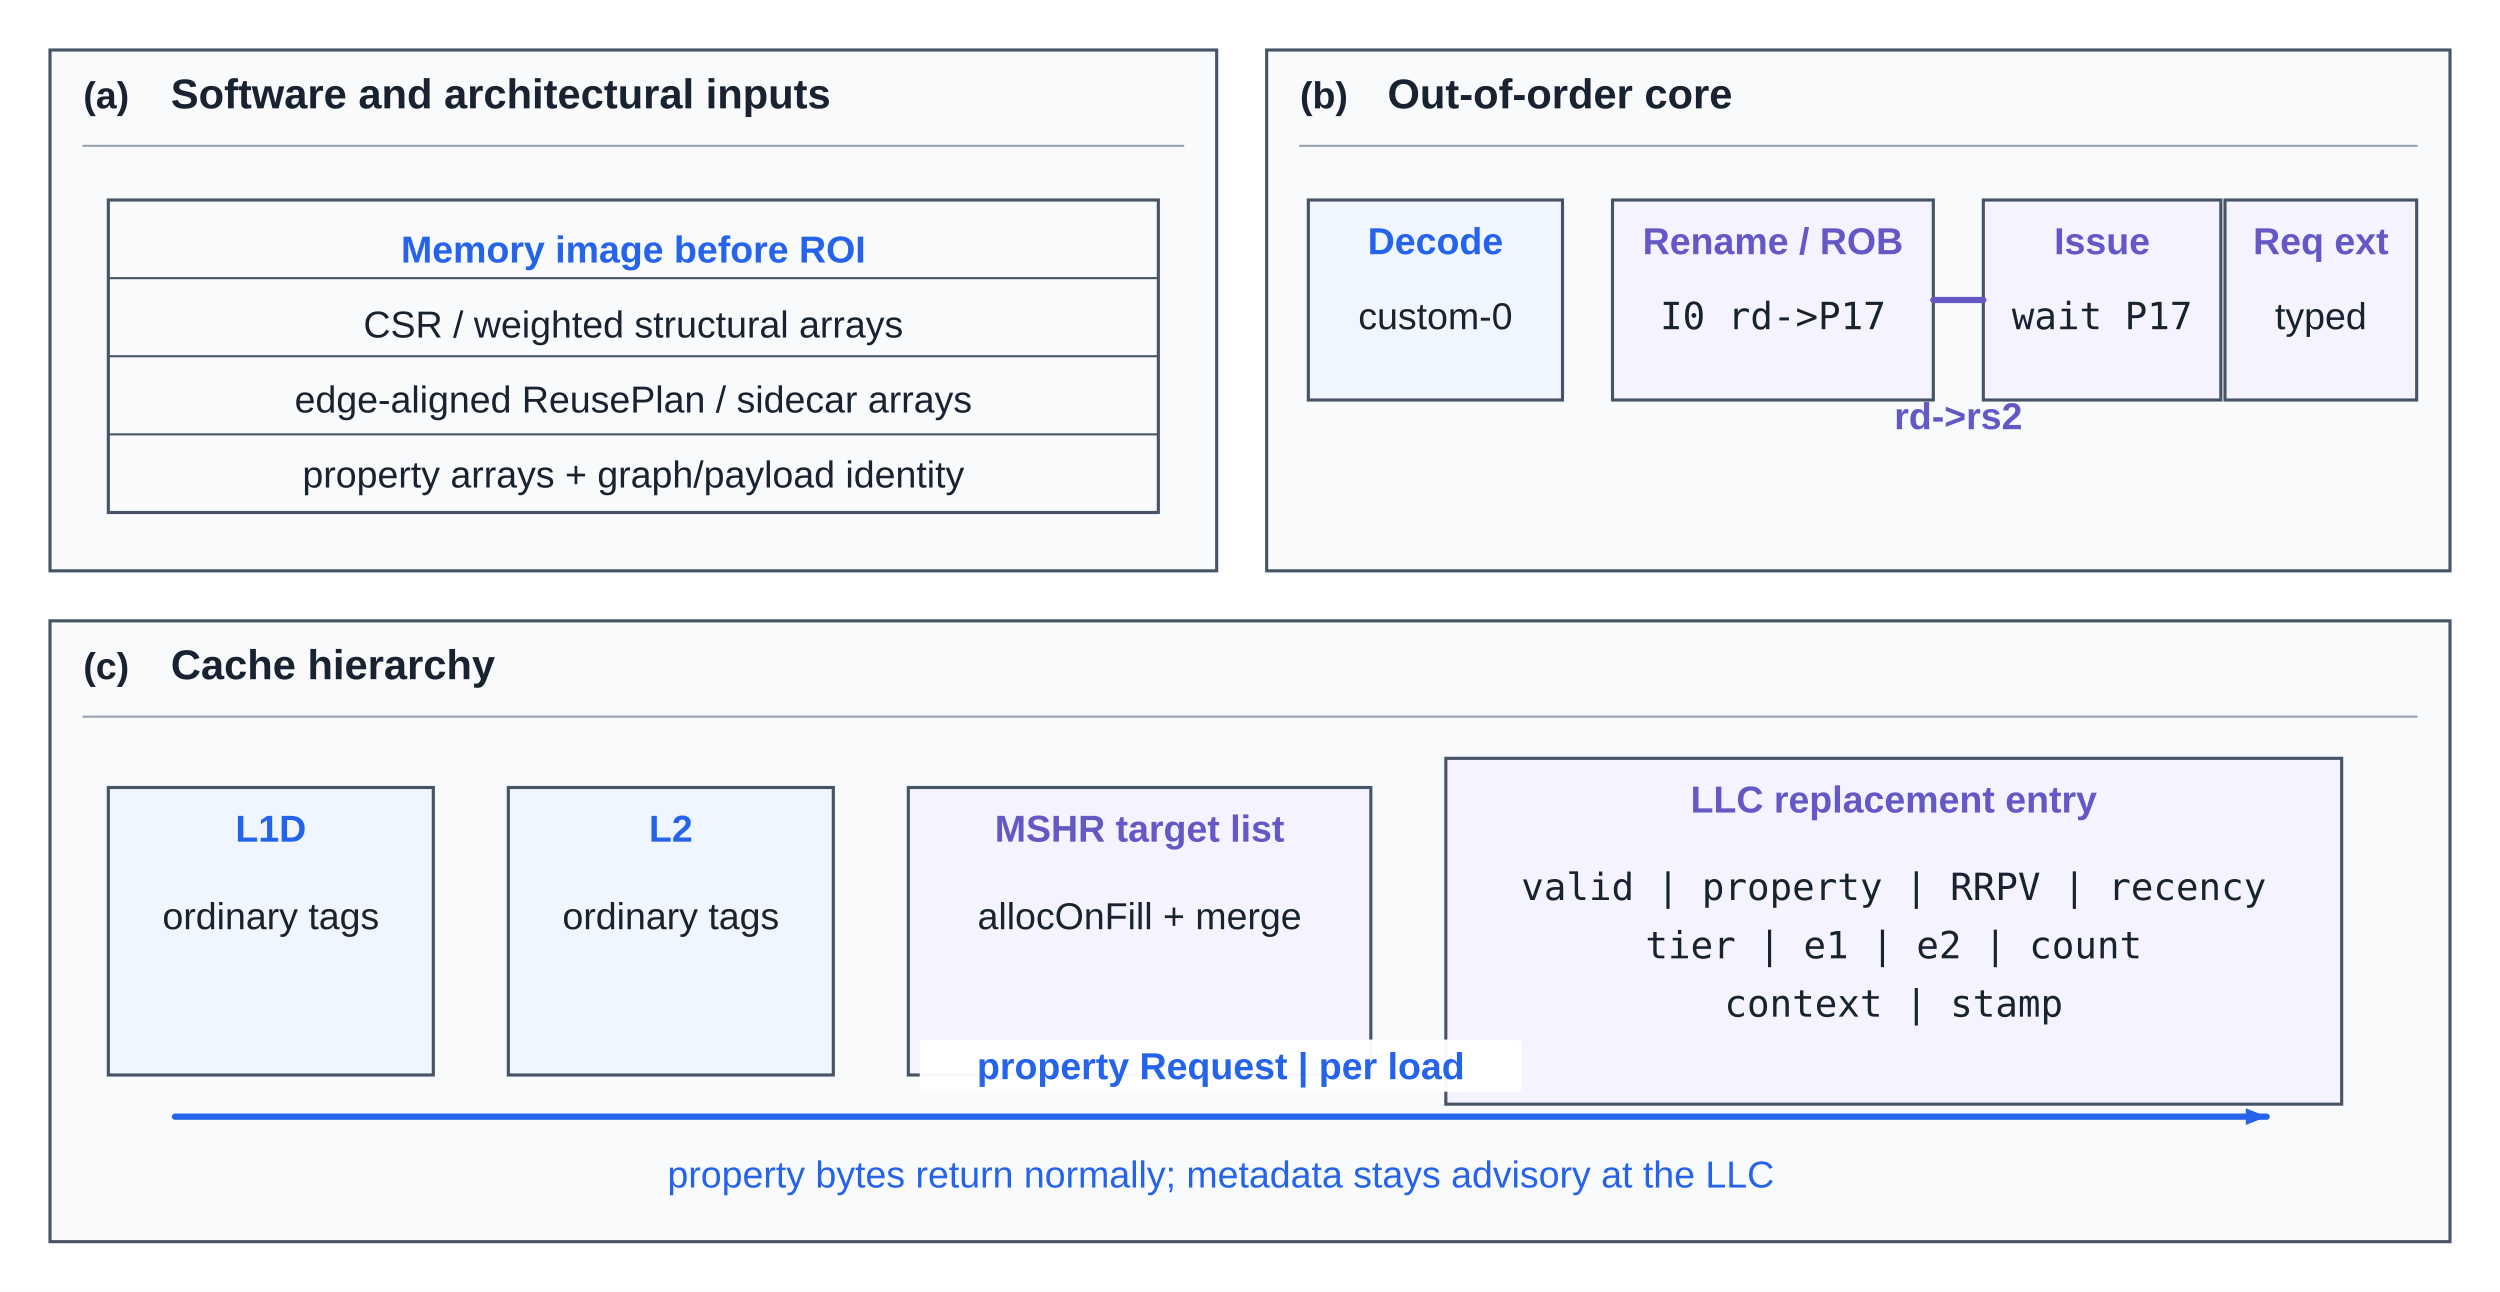
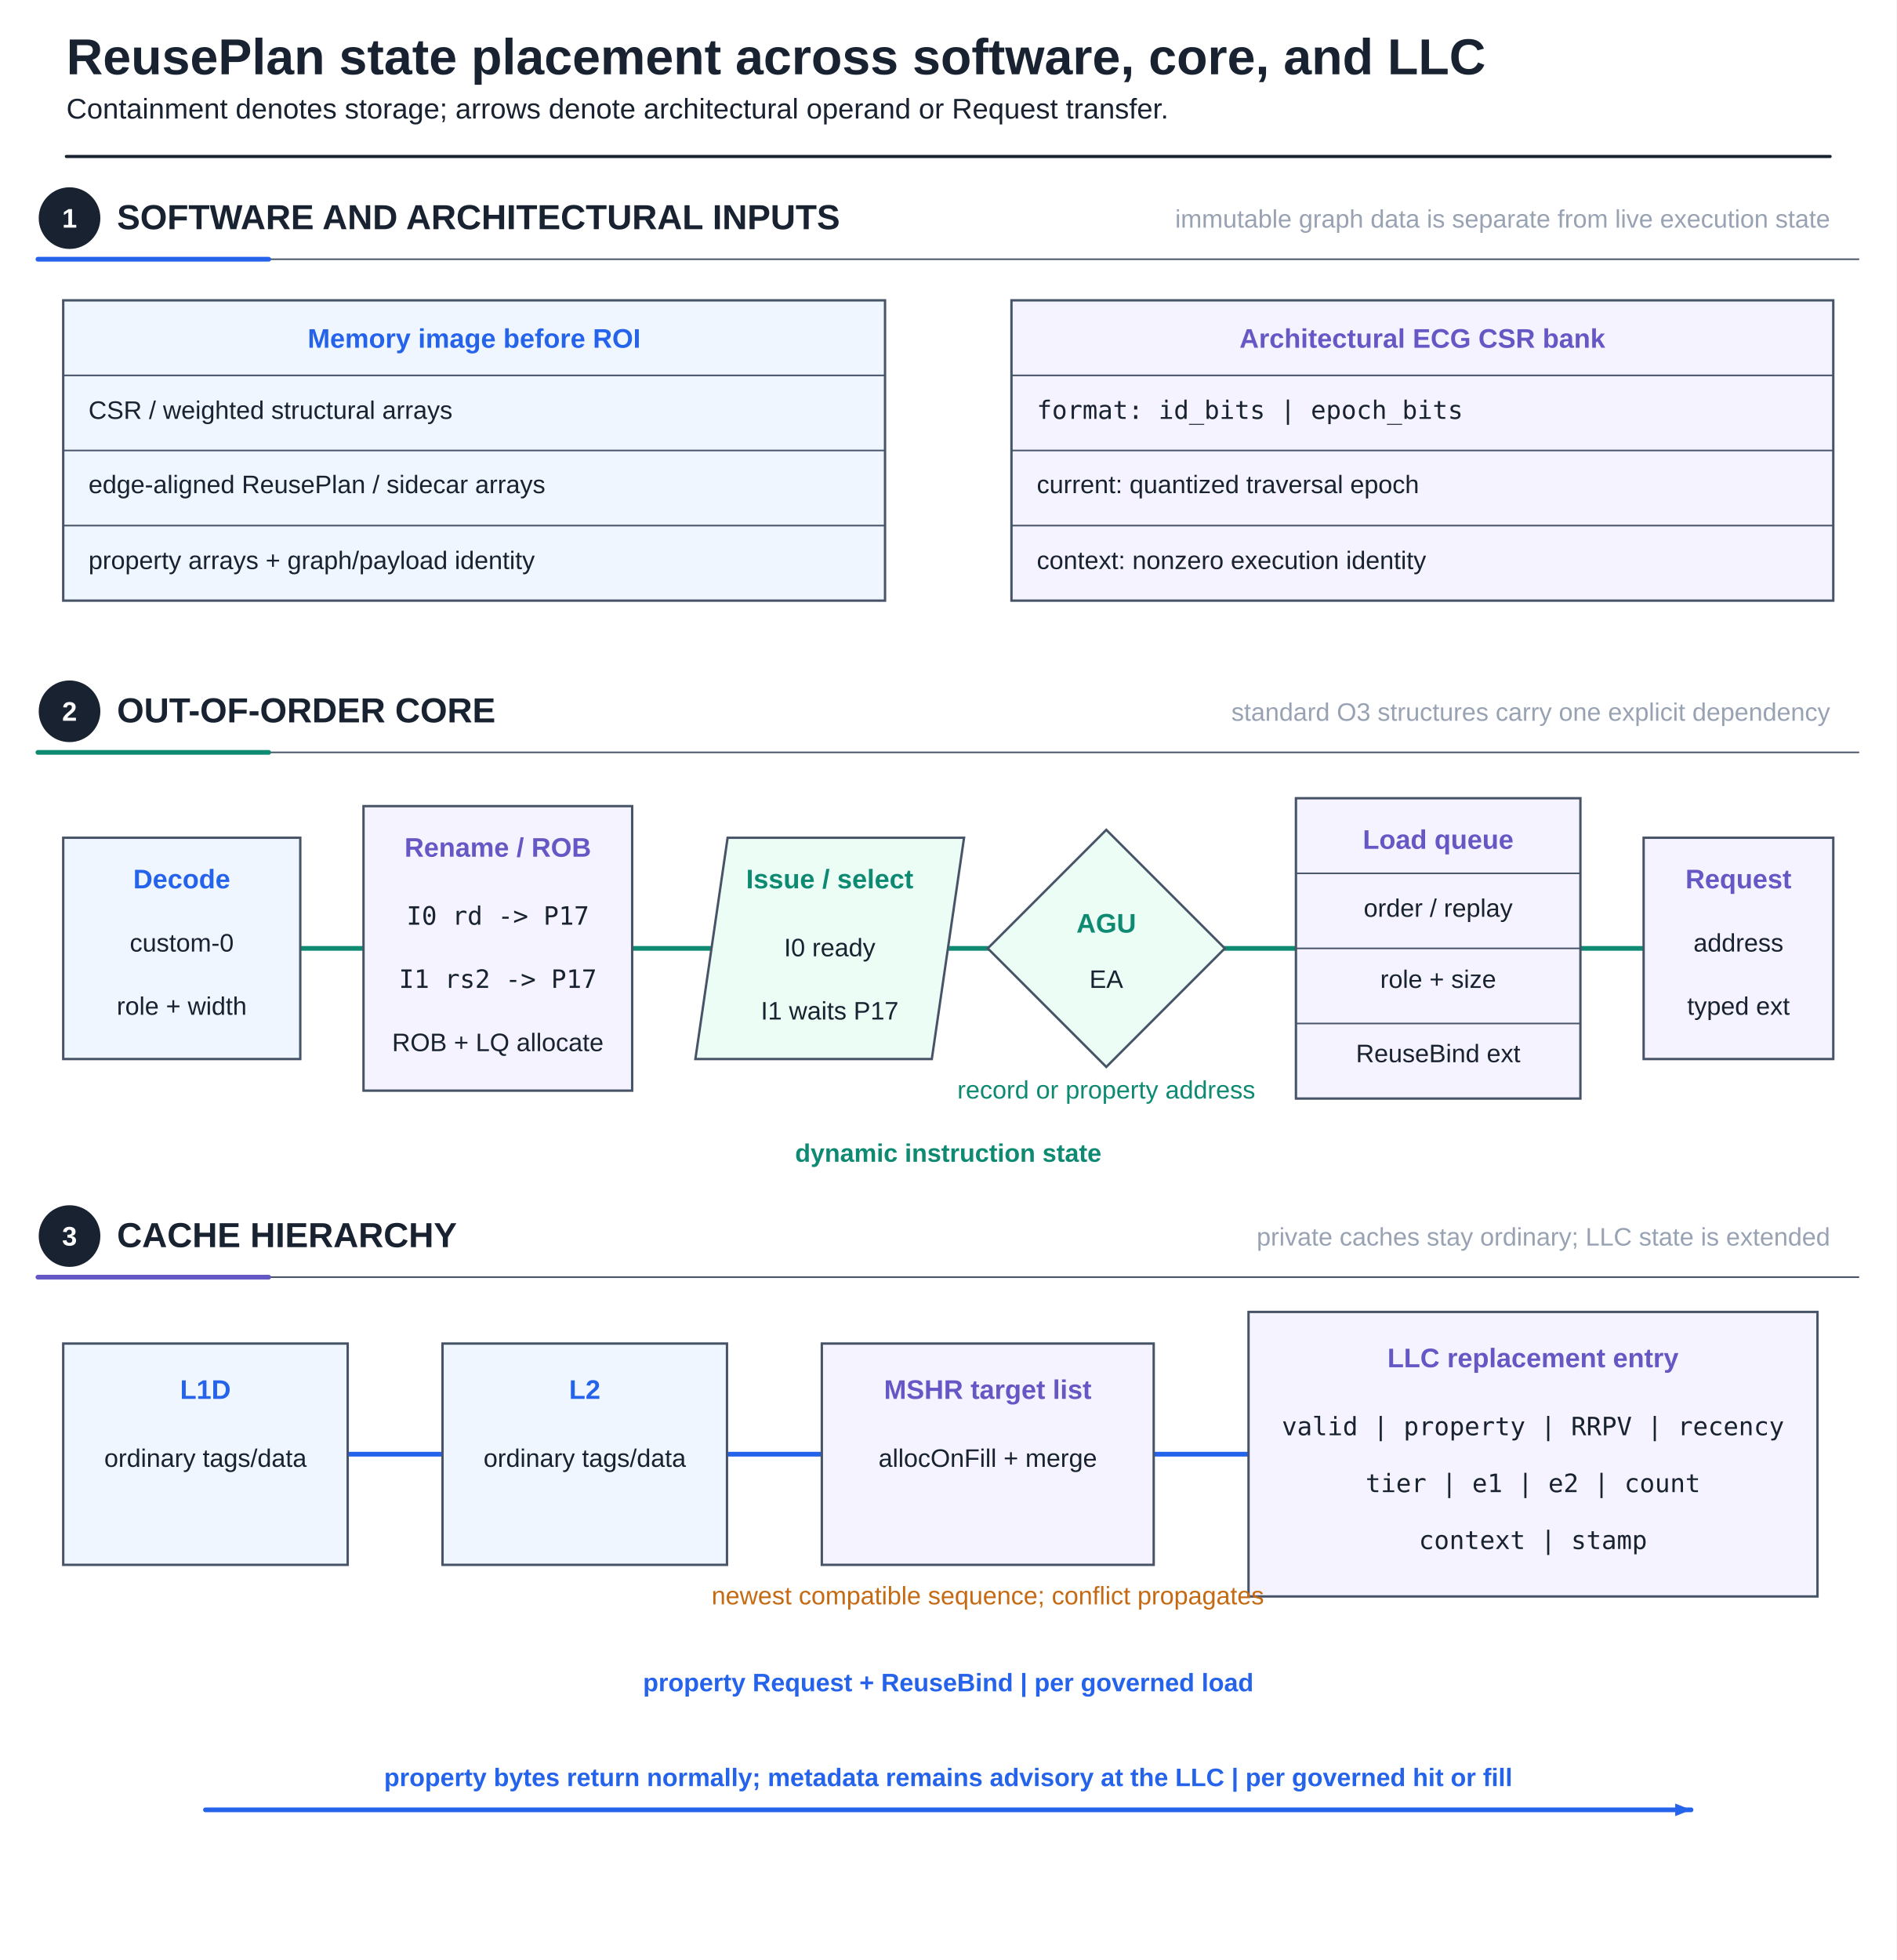
- <svg xmlns="http://www.w3.org/2000/svg" width="1200" height="620" viewBox="0 0 1200 620" role="img" aria-labelledby="title desc" fill="#182230" data-figure-schema="ecg-public/v1">
+ <svg xmlns="http://www.w3.org/2000/svg" width="1200" height="1240" viewBox="0 0 1200 1240" role="img" aria-labelledby="title desc" fill="#182230" data-figure-schema="ecg-public/v1">
  <defs>
    <marker id="arrow-blue" viewBox="0 0 10 8" markerWidth="11" markerHeight="8" refX="10" refY="4" orient="auto" markerUnits="userSpaceOnUse">
      <path d="M0 0 L10 4 L0 8 Z" fill="#2563EB" />
    </marker>
    <marker id="arrow-green" viewBox="0 0 10 8" markerWidth="11" markerHeight="8" refX="10" refY="4" orient="auto" markerUnits="userSpaceOnUse">
      <path d="M0 0 L10 4 L0 8 Z" fill="#0F8A72" />
    </marker>
    <marker id="arrow-amber" viewBox="0 0 10 8" markerWidth="11" markerHeight="8" refX="10" refY="4" orient="auto" markerUnits="userSpaceOnUse">
      <path d="M0 0 L10 4 L0 8 Z" fill="#C56A13" />
    </marker>
    <marker id="arrow-red" viewBox="0 0 10 8" markerWidth="11" markerHeight="8" refX="10" refY="4" orient="auto" markerUnits="userSpaceOnUse">
      <path d="M0 0 L10 4 L0 8 Z" fill="#C63C4A" />
    </marker>
    <marker id="arrow-purple" viewBox="0 0 10 8" markerWidth="11" markerHeight="8" refX="10" refY="4" orient="auto" markerUnits="userSpaceOnUse">
      <path d="M0 0 L10 4 L0 8 Z" fill="#6558C5" />
    </marker>
    <marker id="arrow-gray" viewBox="0 0 10 8" markerWidth="11" markerHeight="8" refX="10" refY="4" orient="auto" markerUnits="userSpaceOnUse">
      <path d="M0 0 L10 4 L0 8 Z" fill="#98A2B3" />
    </marker>
    <marker id="arrow-ink" viewBox="0 0 10 8" markerWidth="11" markerHeight="8" refX="10" refY="4" orient="auto" markerUnits="userSpaceOnUse">
      <path d="M0 0 L10 4 L0 8 Z" fill="#182230" />
    </marker>
    <style>
      :root { color-scheme: light dark; }
      @media (prefers-color-scheme: dark) {
        [fill="#FFFFFF"]{fill:#111827}[stroke="#FFFFFF"]{stroke:#111827}
        [fill="#F8FAFC"]{fill:#172033}[stroke="#F8FAFC"]{stroke:#172033}
        [fill="#EFF6FF"]{fill:#172554}[stroke="#EFF6FF"]{stroke:#172554}
        [fill="#ECFDF5"]{fill:#073B34}[stroke="#ECFDF5"]{stroke:#073B34}
        [fill="#FFF7ED"]{fill:#422A12}[stroke="#FFF7ED"]{stroke:#422A12}
        [fill="#FFF1F2"]{fill:#421B22}[stroke="#FFF1F2"]{stroke:#421B22}
        [fill="#F5F3FF"]{fill:#292349}[stroke="#F5F3FF"]{stroke:#292349}
        [fill="#182230"]{fill:#F8FAFC}[stroke="#182230"]{stroke:#F8FAFC}
        [fill="#475467"]{fill:#94A3B8}[stroke="#475467"]{stroke:#94A3B8}
        [fill="#98A2B3"]{fill:#A8B0BF}[stroke="#98A2B3"]{stroke:#A8B0BF}
        [fill="#2563EB"]{fill:#7FB0FF}[stroke="#2563EB"]{stroke:#7FB0FF}
        [fill="#0F8A72"]{fill:#5ED0B0}[stroke="#0F8A72"]{stroke:#5ED0B0}
        [fill="#C56A13"]{fill:#F0B36A}[stroke="#C56A13"]{stroke:#F0B36A}
        [fill="#6558C5"]{fill:#ADA4FF}[stroke="#6558C5"]{stroke:#ADA4FF}
        [fill="#C63C4A"]{fill:#F48B98}[stroke="#C63C4A"]{stroke:#F48B98}
      }
      .sans{font-family:"Liberation Sans","DejaVu Sans",Arial,sans-serif}
      .mono{font-family:"DejaVu Sans Mono","Liberation Mono",Consolas,monospace}
-       .display{font-size:26px;font-weight:700}
-       .heading{font-size:20px;font-weight:700}
-       .label{font-size:18px;font-weight:700}
-       .body{font-size:18px}
+       .title{font-size:32px;font-weight:700}
+       .subtitle{font-size:18px}
+       .heading{font-size:22px;font-weight:700}
+       .label{font-size:17px;font-weight:700}
+       .body{font-size:16px}
</style>
  </defs>
-   <rect x="0" y="0" width="1200" height="620" fill="#FFFFFF" />
-   <rect x="24" y="24" width="560" height="250" rx="0" fill="#F8FAFC" stroke="#475467" stroke-width="1.5" data-shape="rect" data-x="24" data-y="24" data-width="560" data-height="250" />
-   <text x="40" y="52" text-anchor="start" class="sans label" fill="#182230" font-weight="700">(a)</text>
-   <text x="82" y="52" text-anchor="start" class="sans heading" fill="#182230" font-weight="700">Software and architectural inputs</text>
-   <line x1="40" y1="70" x2="568" y2="70" stroke="#98A2B3" stroke-width="1" stroke-linecap="round" vector-effect="non-scaling-stroke" />
-   <rect x="52" y="96" width="504" height="150" rx="0" fill="#F8FAFC" stroke="#475467" stroke-width="1.5" data-shape="rect" data-x="52" data-y="96" data-width="504" data-height="150" />
-   <line x1="52" y1="133.5" x2="556" y2="133.5" stroke="#475467" stroke-width="1" stroke-linecap="round" vector-effect="non-scaling-stroke" />
-   <line x1="52" y1="171.0" x2="556" y2="171.0" stroke="#475467" stroke-width="1" stroke-linecap="round" vector-effect="non-scaling-stroke" />
-   <line x1="52" y1="208.5" x2="556" y2="208.5" stroke="#475467" stroke-width="1" stroke-linecap="round" vector-effect="non-scaling-stroke" />
-   <text x="304" y="126" text-anchor="middle" class="sans label" fill="#2563EB" font-weight="700">Memory image before ROI</text>
-   <text x="304" y="162" text-anchor="middle" class="sans body" fill="#182230">CSR / weighted structural arrays</text>
-   <text x="304" y="198" text-anchor="middle" class="sans body" fill="#182230">edge-aligned ReusePlan / sidecar arrays</text>
-   <text x="304" y="234" text-anchor="middle" class="sans body" fill="#182230">property arrays + graph/payload identity</text>
-   <rect x="608" y="24" width="568" height="250" rx="0" fill="#F8FAFC" stroke="#475467" stroke-width="1.5" data-shape="rect" data-x="608" data-y="24" data-width="568" data-height="250" />
-   <text x="624" y="52" text-anchor="start" class="sans label" fill="#182230" font-weight="700">(b)</text>
-   <text x="666" y="52" text-anchor="start" class="sans heading" fill="#182230" font-weight="700">Out-of-order core</text>
-   <line x1="624" y1="70" x2="1160" y2="70" stroke="#98A2B3" stroke-width="1" stroke-linecap="round" vector-effect="non-scaling-stroke" />
-   <rect x="628" y="96" width="122" height="96" rx="0" fill="#EFF6FF" stroke="#475467" stroke-width="1.5" data-shape="rect" data-x="628" data-y="96" data-width="122" data-height="96" />
-   <text x="689.0" y="122" text-anchor="middle" class="sans label" fill="#2563EB" font-weight="700">Decode</text>
-   <text x="689.0" y="158" text-anchor="middle" class="sans body" fill="#182230">custom-0</text>
-   <rect x="774" y="96" width="154" height="96" rx="0" fill="#F5F3FF" stroke="#475467" stroke-width="1.5" data-shape="rect" data-x="774" data-y="96" data-width="154" data-height="96" />
-   <text x="851.0" y="122" text-anchor="middle" class="sans label" fill="#6558C5" font-weight="700">Rename / ROB</text>
-   <text x="851.0" y="158" text-anchor="middle" class="mono body" fill="#182230">I0 rd-&gt;P17</text>
-   <rect x="952" y="96" width="114" height="96" rx="0" fill="#F5F3FF" stroke="#475467" stroke-width="1.5" data-shape="rect" data-x="952" data-y="96" data-width="114" data-height="96" />
-   <text x="1009.0" y="122" text-anchor="middle" class="sans label" fill="#6558C5" font-weight="700">Issue</text>
-   <text x="1009.0" y="158" text-anchor="middle" class="mono body" fill="#182230">wait P17</text>
-   <rect x="1068" y="96" width="92" height="96" rx="0" fill="#F5F3FF" stroke="#475467" stroke-width="1.5" data-shape="rect" data-x="1068" data-y="96" data-width="92" data-height="96" />
-   <text x="1114.0" y="122" text-anchor="middle" class="sans label" fill="#6558C5" font-weight="700">Req ext</text>
-   <text x="1114.0" y="158" text-anchor="middle" class="sans body" fill="#182230">typed</text>
-   <line x1="928" y1="144" x2="952" y2="144" stroke="#6558C5" stroke-width="3" stroke-linecap="round" vector-effect="non-scaling-stroke" />
-   <text x="940" y="206" text-anchor="middle" class="sans label" fill="#6558C5" font-weight="700">rd-&gt;rs2</text>
-   <rect x="24" y="298" width="1152" height="298" rx="0" fill="#F8FAFC" stroke="#475467" stroke-width="1.5" data-shape="rect" data-x="24" data-y="298" data-width="1152" data-height="298" />
-   <text x="40" y="326" text-anchor="start" class="sans label" fill="#182230" font-weight="700">(c)</text>
-   <text x="82" y="326" text-anchor="start" class="sans heading" fill="#182230" font-weight="700">Cache hierarchy</text>
-   <line x1="40" y1="344" x2="1160" y2="344" stroke="#98A2B3" stroke-width="1" stroke-linecap="round" vector-effect="non-scaling-stroke" />
-   <rect x="52" y="378" width="156" height="138" rx="0" fill="#EFF6FF" stroke="#475467" stroke-width="1.5" data-shape="rect" data-x="52" data-y="378" data-width="156" data-height="138" />
-   <text x="130.0" y="404" text-anchor="middle" class="sans label" fill="#2563EB" font-weight="700">L1D</text>
-   <text x="130.0" y="446" text-anchor="middle" class="sans body" fill="#182230">ordinary tags</text>
-   <rect x="244" y="378" width="156" height="138" rx="0" fill="#EFF6FF" stroke="#475467" stroke-width="1.5" data-shape="rect" data-x="244" data-y="378" data-width="156" data-height="138" />
-   <text x="322.0" y="404" text-anchor="middle" class="sans label" fill="#2563EB" font-weight="700">L2</text>
-   <text x="322.0" y="446" text-anchor="middle" class="sans body" fill="#182230">ordinary tags</text>
-   <rect x="436" y="378" width="222" height="138" rx="0" fill="#F5F3FF" stroke="#475467" stroke-width="1.5" data-shape="rect" data-x="436" data-y="378" data-width="222" data-height="138" />
-   <text x="547.0" y="404" text-anchor="middle" class="sans label" fill="#6558C5" font-weight="700">MSHR target list</text>
-   <text x="547.0" y="446" text-anchor="middle" class="sans body" fill="#182230">allocOnFill + merge</text>
-   <rect x="694" y="364" width="430" height="166" rx="0" fill="#F5F3FF" stroke="#475467" stroke-width="1.5" data-shape="rect" data-x="694" data-y="364" data-width="430" data-height="166" />
-   <text x="909.0" y="390" text-anchor="middle" class="sans label" fill="#6558C5" font-weight="700">LLC replacement entry</text>
-   <text x="909.0" y="432" text-anchor="middle" class="mono body" fill="#182230">valid | property | RRPV | recency</text>
-   <text x="909.0" y="460" text-anchor="middle" class="mono body" fill="#182230">tier | e1 | e2 | count</text>
-   <text x="909.0" y="488" text-anchor="middle" class="mono body" fill="#182230">context | stamp</text>
-   <path d="M84 536 L1088 536" fill="none" stroke="#2563EB" stroke-width="3" stroke-linecap="round" stroke-linejoin="round" vector-effect="non-scaling-stroke" marker-end="url(#arrow-blue)" data-flow-kind="transfer" data-flow-underlay="false" data-flow-label="property Request" data-flow-cadence="per load" />
-   <rect x="441.49" y="499.00" width="289.02" height="25" rx="2" fill="#FFFFFF" fill-opacity="0.96" data-label-background="true" />
-   <text x="586" y="518" text-anchor="middle" class="sans label" fill="#2563EB" font-weight="700">property Request | per load</text>
-   <text x="586" y="570" text-anchor="middle" class="sans body" fill="#2563EB">property bytes return normally; metadata stays advisory at the LLC</text>
+   <rect x="0" y="0" width="1200" height="1240" fill="#FFFFFF" />
+   <text x="42" y="47" text-anchor="start" class="sans title" fill="#182230" font-weight="700">ReusePlan state placement across software, core, and LLC</text>
+   <text x="42" y="75" text-anchor="start" class="sans subtitle" fill="#182230">Containment denotes storage; arrows denote architectural operand or Request transfer.</text>
+   <line x1="42" y1="99" x2="1158" y2="99" stroke="#182230" stroke-width="2" stroke-linecap="round" vector-effect="non-scaling-stroke" />
+   <circle cx="44" cy="138" r="19" fill="#182230" stroke="#182230" stroke-width="1" />
+   <text x="44" y="144" text-anchor="middle" class="sans label" fill="#FFFFFF" font-weight="700">1</text>
+   <text x="74" y="145" text-anchor="start" class="sans heading" fill="#182230" font-weight="700">SOFTWARE AND ARCHITECTURAL INPUTS</text>
+   <text x="1158" y="144" text-anchor="end" class="sans body" fill="#98A2B3">immutable graph data is separate from live execution state</text>
+   <line x1="24" y1="164" x2="1176" y2="164" stroke="#475467" stroke-width="1" stroke-linecap="round" vector-effect="non-scaling-stroke" />
+   <line x1="24" y1="164" x2="170" y2="164" stroke="#2563EB" stroke-width="3" stroke-linecap="round" vector-effect="non-scaling-stroke" />
+   <rect x="40" y="190" width="520" height="190" rx="0" fill="#EFF6FF" stroke="#475467" stroke-width="1.5" data-shape="rect" data-x="40" data-y="190" data-width="520" data-height="190" />
+   <line x1="40" y1="237.5" x2="560" y2="237.5" stroke="#475467" stroke-width="1" stroke-linecap="round" vector-effect="non-scaling-stroke" />
+   <line x1="40" y1="285.0" x2="560" y2="285.0" stroke="#475467" stroke-width="1" stroke-linecap="round" vector-effect="non-scaling-stroke" />
+   <line x1="40" y1="332.5" x2="560" y2="332.5" stroke="#475467" stroke-width="1" stroke-linecap="round" vector-effect="non-scaling-stroke" />
+   <text x="300" y="220" text-anchor="middle" class="sans label" fill="#2563EB" font-weight="700">Memory image before ROI</text>
+   <text x="56" y="265" text-anchor="start" class="sans body" fill="#182230">CSR / weighted structural arrays</text>
+   <text x="56" y="312" text-anchor="start" class="sans body" fill="#182230">edge-aligned ReusePlan / sidecar arrays</text>
+   <text x="56" y="360" text-anchor="start" class="sans body" fill="#182230">property arrays + graph/payload identity</text>
+   <rect x="640" y="190" width="520" height="190" rx="0" fill="#F5F3FF" stroke="#475467" stroke-width="1.5" data-shape="rect" data-x="640" data-y="190" data-width="520" data-height="190" />
+   <line x1="640" y1="237.5" x2="1160" y2="237.5" stroke="#475467" stroke-width="1" stroke-linecap="round" vector-effect="non-scaling-stroke" />
+   <line x1="640" y1="285.0" x2="1160" y2="285.0" stroke="#475467" stroke-width="1" stroke-linecap="round" vector-effect="non-scaling-stroke" />
+   <line x1="640" y1="332.5" x2="1160" y2="332.5" stroke="#475467" stroke-width="1" stroke-linecap="round" vector-effect="non-scaling-stroke" />
+   <text x="900" y="220" text-anchor="middle" class="sans label" fill="#6558C5" font-weight="700">Architectural ECG CSR bank</text>
+   <text x="656" y="265" text-anchor="start" class="mono body" fill="#182230">format: id_bits | epoch_bits</text>
+   <text x="656" y="312" text-anchor="start" class="sans body" fill="#182230">current: quantized traversal epoch</text>
+   <text x="656" y="360" text-anchor="start" class="sans body" fill="#182230">context: nonzero execution identity</text>
+   <circle cx="44" cy="450" r="19" fill="#182230" stroke="#182230" stroke-width="1" />
+   <text x="44" y="456" text-anchor="middle" class="sans label" fill="#FFFFFF" font-weight="700">2</text>
+   <text x="74" y="457" text-anchor="start" class="sans heading" fill="#182230" font-weight="700">OUT-OF-ORDER CORE</text>
+   <text x="1158" y="456" text-anchor="end" class="sans body" fill="#98A2B3">standard O3 structures carry one explicit dependency</text>
+   <line x1="24" y1="476" x2="1176" y2="476" stroke="#475467" stroke-width="1" stroke-linecap="round" vector-effect="non-scaling-stroke" />
+   <line x1="24" y1="476" x2="170" y2="476" stroke="#0F8A72" stroke-width="3" stroke-linecap="round" vector-effect="non-scaling-stroke" />
+   <path d="M50 600 L1135 600" fill="none" stroke="#0F8A72" stroke-width="3" stroke-linecap="round" stroke-linejoin="round" vector-effect="non-scaling-stroke" marker-end="url(#arrow-green)" data-flow-kind="control" data-flow-underlay="true" data-flow-label="dynamic instruction state" />
+   <rect x="481.00" y="718.00" width="238.00" height="22" rx="3" fill="#FFFFFF" fill-opacity="0.96" data-label-background="true" />
+   <text x="600" y="735" text-anchor="middle" class="sans body" fill="#0F8A72" font-weight="700">dynamic instruction state</text>
+   <rect x="40" y="530" width="150" height="140" rx="0" fill="#EFF6FF" stroke="#475467" stroke-width="1.5" data-shape="rect" data-x="40" data-y="530" data-width="150" data-height="140" />
+   <text x="115" y="562" text-anchor="middle" class="sans label" fill="#2563EB" font-weight="700">Decode</text>
+   <text x="115" y="602" text-anchor="middle" class="sans body" fill="#182230">custom-0</text>
+   <text x="115" y="642" text-anchor="middle" class="sans body" fill="#182230">role + width</text>
+   <rect x="230" y="510" width="170" height="180" rx="0" fill="#F5F3FF" stroke="#475467" stroke-width="1.5" data-shape="rect" data-x="230" data-y="510" data-width="170" data-height="180" />
+   <text x="315" y="542" text-anchor="middle" class="sans label" fill="#6558C5" font-weight="700">Rename / ROB</text>
+   <text x="315" y="585" text-anchor="middle" class="mono body" fill="#182230">I0 rd -&gt; P17</text>
+   <text x="315" y="625" text-anchor="middle" class="mono body" fill="#182230">I1 rs2 -&gt; P17</text>
+   <text x="315" y="665" text-anchor="middle" class="sans body" fill="#182230">ROB + LQ allocate</text>
+   <polygon points="460.4,530 610,530 589.6,670 440,670" fill="#ECFDF5" stroke="#475467" stroke-width="1.5" data-shape="queue" data-x="440" data-y="530" data-width="170" data-height="140" />
+   <text x="525" y="562" text-anchor="middle" class="sans label" fill="#0F8A72" font-weight="700">Issue / select</text>
+   <text x="525" y="605" text-anchor="middle" class="sans body" fill="#182230">I0 ready</text>
+   <text x="525" y="645" text-anchor="middle" class="sans body" fill="#182230">I1 waits P17</text>
+   <polygon points="700,525.0 775.0,600 700,675.0 625.0,600" fill="#ECFDF5" stroke="#475467" stroke-width="1.5" data-shape="diamond" data-cx="700" data-cy="600" data-width="150" data-height="150" />
+   <text x="700" y="590" text-anchor="middle" class="sans label" fill="#0F8A72" font-weight="700">AGU</text>
+   <text x="700" y="625" text-anchor="middle" class="sans body" fill="#182230">EA</text>
+   <text x="700" y="695" text-anchor="middle" class="sans body" fill="#0F8A72">record or property address</text>
+   <rect x="820" y="505" width="180" height="190" rx="0" fill="#F5F3FF" stroke="#475467" stroke-width="1.5" data-shape="rect" data-x="820" data-y="505" data-width="180" data-height="190" />
+   <line x1="820" y1="552.5" x2="1000" y2="552.5" stroke="#475467" stroke-width="1" stroke-linecap="round" vector-effect="non-scaling-stroke" />
+   <line x1="820" y1="600.0" x2="1000" y2="600.0" stroke="#475467" stroke-width="1" stroke-linecap="round" vector-effect="non-scaling-stroke" />
+   <line x1="820" y1="647.5" x2="1000" y2="647.5" stroke="#475467" stroke-width="1" stroke-linecap="round" vector-effect="non-scaling-stroke" />
+   <text x="910" y="537" text-anchor="middle" class="sans label" fill="#6558C5" font-weight="700">Load queue</text>
+   <text x="910" y="580" text-anchor="middle" class="sans body" fill="#182230">order / replay</text>
+   <text x="910" y="625" text-anchor="middle" class="sans body" fill="#182230">role + size</text>
+   <text x="910" y="672" text-anchor="middle" class="sans body" fill="#182230">ReuseBind ext</text>
+   <rect x="1040" y="530" width="120" height="140" rx="0" fill="#F5F3FF" stroke="#475467" stroke-width="1.5" data-shape="rect" data-x="1040" data-y="530" data-width="120" data-height="140" />
+   <text x="1100" y="562" text-anchor="middle" class="sans label" fill="#6558C5" font-weight="700">Request</text>
+   <text x="1100" y="602" text-anchor="middle" class="sans body" fill="#182230">address</text>
+   <text x="1100" y="642" text-anchor="middle" class="sans body" fill="#182230">typed ext</text>
+   <circle cx="44" cy="782" r="19" fill="#182230" stroke="#182230" stroke-width="1" />
+   <text x="44" y="788" text-anchor="middle" class="sans label" fill="#FFFFFF" font-weight="700">3</text>
+   <text x="74" y="789" text-anchor="start" class="sans heading" fill="#182230" font-weight="700">CACHE HIERARCHY</text>
+   <text x="1158" y="788" text-anchor="end" class="sans body" fill="#98A2B3">private caches stay ordinary; LLC state is extended</text>
+   <line x1="24" y1="808" x2="1176" y2="808" stroke="#475467" stroke-width="1" stroke-linecap="round" vector-effect="non-scaling-stroke" />
+   <line x1="24" y1="808" x2="170" y2="808" stroke="#6558C5" stroke-width="3" stroke-linecap="round" vector-effect="non-scaling-stroke" />
+   <path d="M60 920 L1130 920" fill="none" stroke="#2563EB" stroke-width="3" stroke-linecap="round" stroke-linejoin="round" vector-effect="non-scaling-stroke" marker-end="url(#arrow-blue)" data-flow-kind="transfer" data-flow-underlay="true" data-flow-label="property Request + ReuseBind" data-flow-cadence="per governed load" />
+   <rect x="376.12" y="1053.00" width="447.76" height="22" rx="3" fill="#FFFFFF" fill-opacity="0.96" data-label-background="true" />
+   <text x="600" y="1070" text-anchor="middle" class="sans body" fill="#2563EB" font-weight="700">property Request + ReuseBind | per governed load</text>
+   <rect x="40" y="850" width="180" height="140" rx="0" fill="#EFF6FF" stroke="#475467" stroke-width="1.5" data-shape="rect" data-x="40" data-y="850" data-width="180" data-height="140" />
+   <text x="130.0" y="885" text-anchor="middle" class="sans label" fill="#2563EB" font-weight="700">L1D</text>
+   <text x="130.0" y="928" text-anchor="middle" class="sans body" fill="#182230">ordinary tags/data</text>
+   <rect x="280" y="850" width="180" height="140" rx="0" fill="#EFF6FF" stroke="#475467" stroke-width="1.5" data-shape="rect" data-x="280" data-y="850" data-width="180" data-height="140" />
+   <text x="370.0" y="885" text-anchor="middle" class="sans label" fill="#2563EB" font-weight="700">L2</text>
+   <text x="370.0" y="928" text-anchor="middle" class="sans body" fill="#182230">ordinary tags/data</text>
+   <rect x="520" y="850" width="210" height="140" rx="0" fill="#F5F3FF" stroke="#475467" stroke-width="1.5" data-shape="rect" data-x="520" data-y="850" data-width="210" data-height="140" />
+   <text x="625.0" y="885" text-anchor="middle" class="sans label" fill="#6558C5" font-weight="700">MSHR target list</text>
+   <text x="625.0" y="928" text-anchor="middle" class="sans body" fill="#182230">allocOnFill + merge</text>
+   <rect x="790" y="830" width="360" height="180" rx="0" fill="#F5F3FF" stroke="#475467" stroke-width="1.5" data-shape="rect" data-x="790" data-y="830" data-width="360" data-height="180" />
+   <text x="970.0" y="865" text-anchor="middle" class="sans label" fill="#6558C5" font-weight="700">LLC replacement entry</text>
+   <text x="970.0" y="908" text-anchor="middle" class="mono body" fill="#182230">valid | property | RRPV | recency</text>
+   <text x="970.0" y="944" text-anchor="middle" class="mono body" fill="#182230">tier | e1 | e2 | count</text>
+   <text x="970.0" y="980" text-anchor="middle" class="mono body" fill="#182230">context | stamp</text>
+   <text x="625" y="1015" text-anchor="middle" class="sans body" fill="#C56A13">newest compatible sequence; conflict propagates</text>
+   <path d="M130 1145 L1070 1145" fill="none" stroke="#2563EB" stroke-width="3" stroke-linecap="round" stroke-linejoin="round" vector-effect="non-scaling-stroke" marker-end="url(#arrow-blue)" data-flow-kind="transfer" data-flow-underlay="false" data-flow-label="property bytes return normally; metadata remains advisory at the LLC" data-flow-cadence="per governed hit or fill" />
+   <rect x="161.80" y="1113.00" width="876.40" height="22" rx="3" fill="#FFFFFF" fill-opacity="0.96" data-label-background="true" />
+   <text x="600" y="1130" text-anchor="middle" class="sans body" fill="#2563EB" font-weight="700">property bytes return normally; metadata remains advisory at the LLC | per governed hit or fill</text>
</svg>
